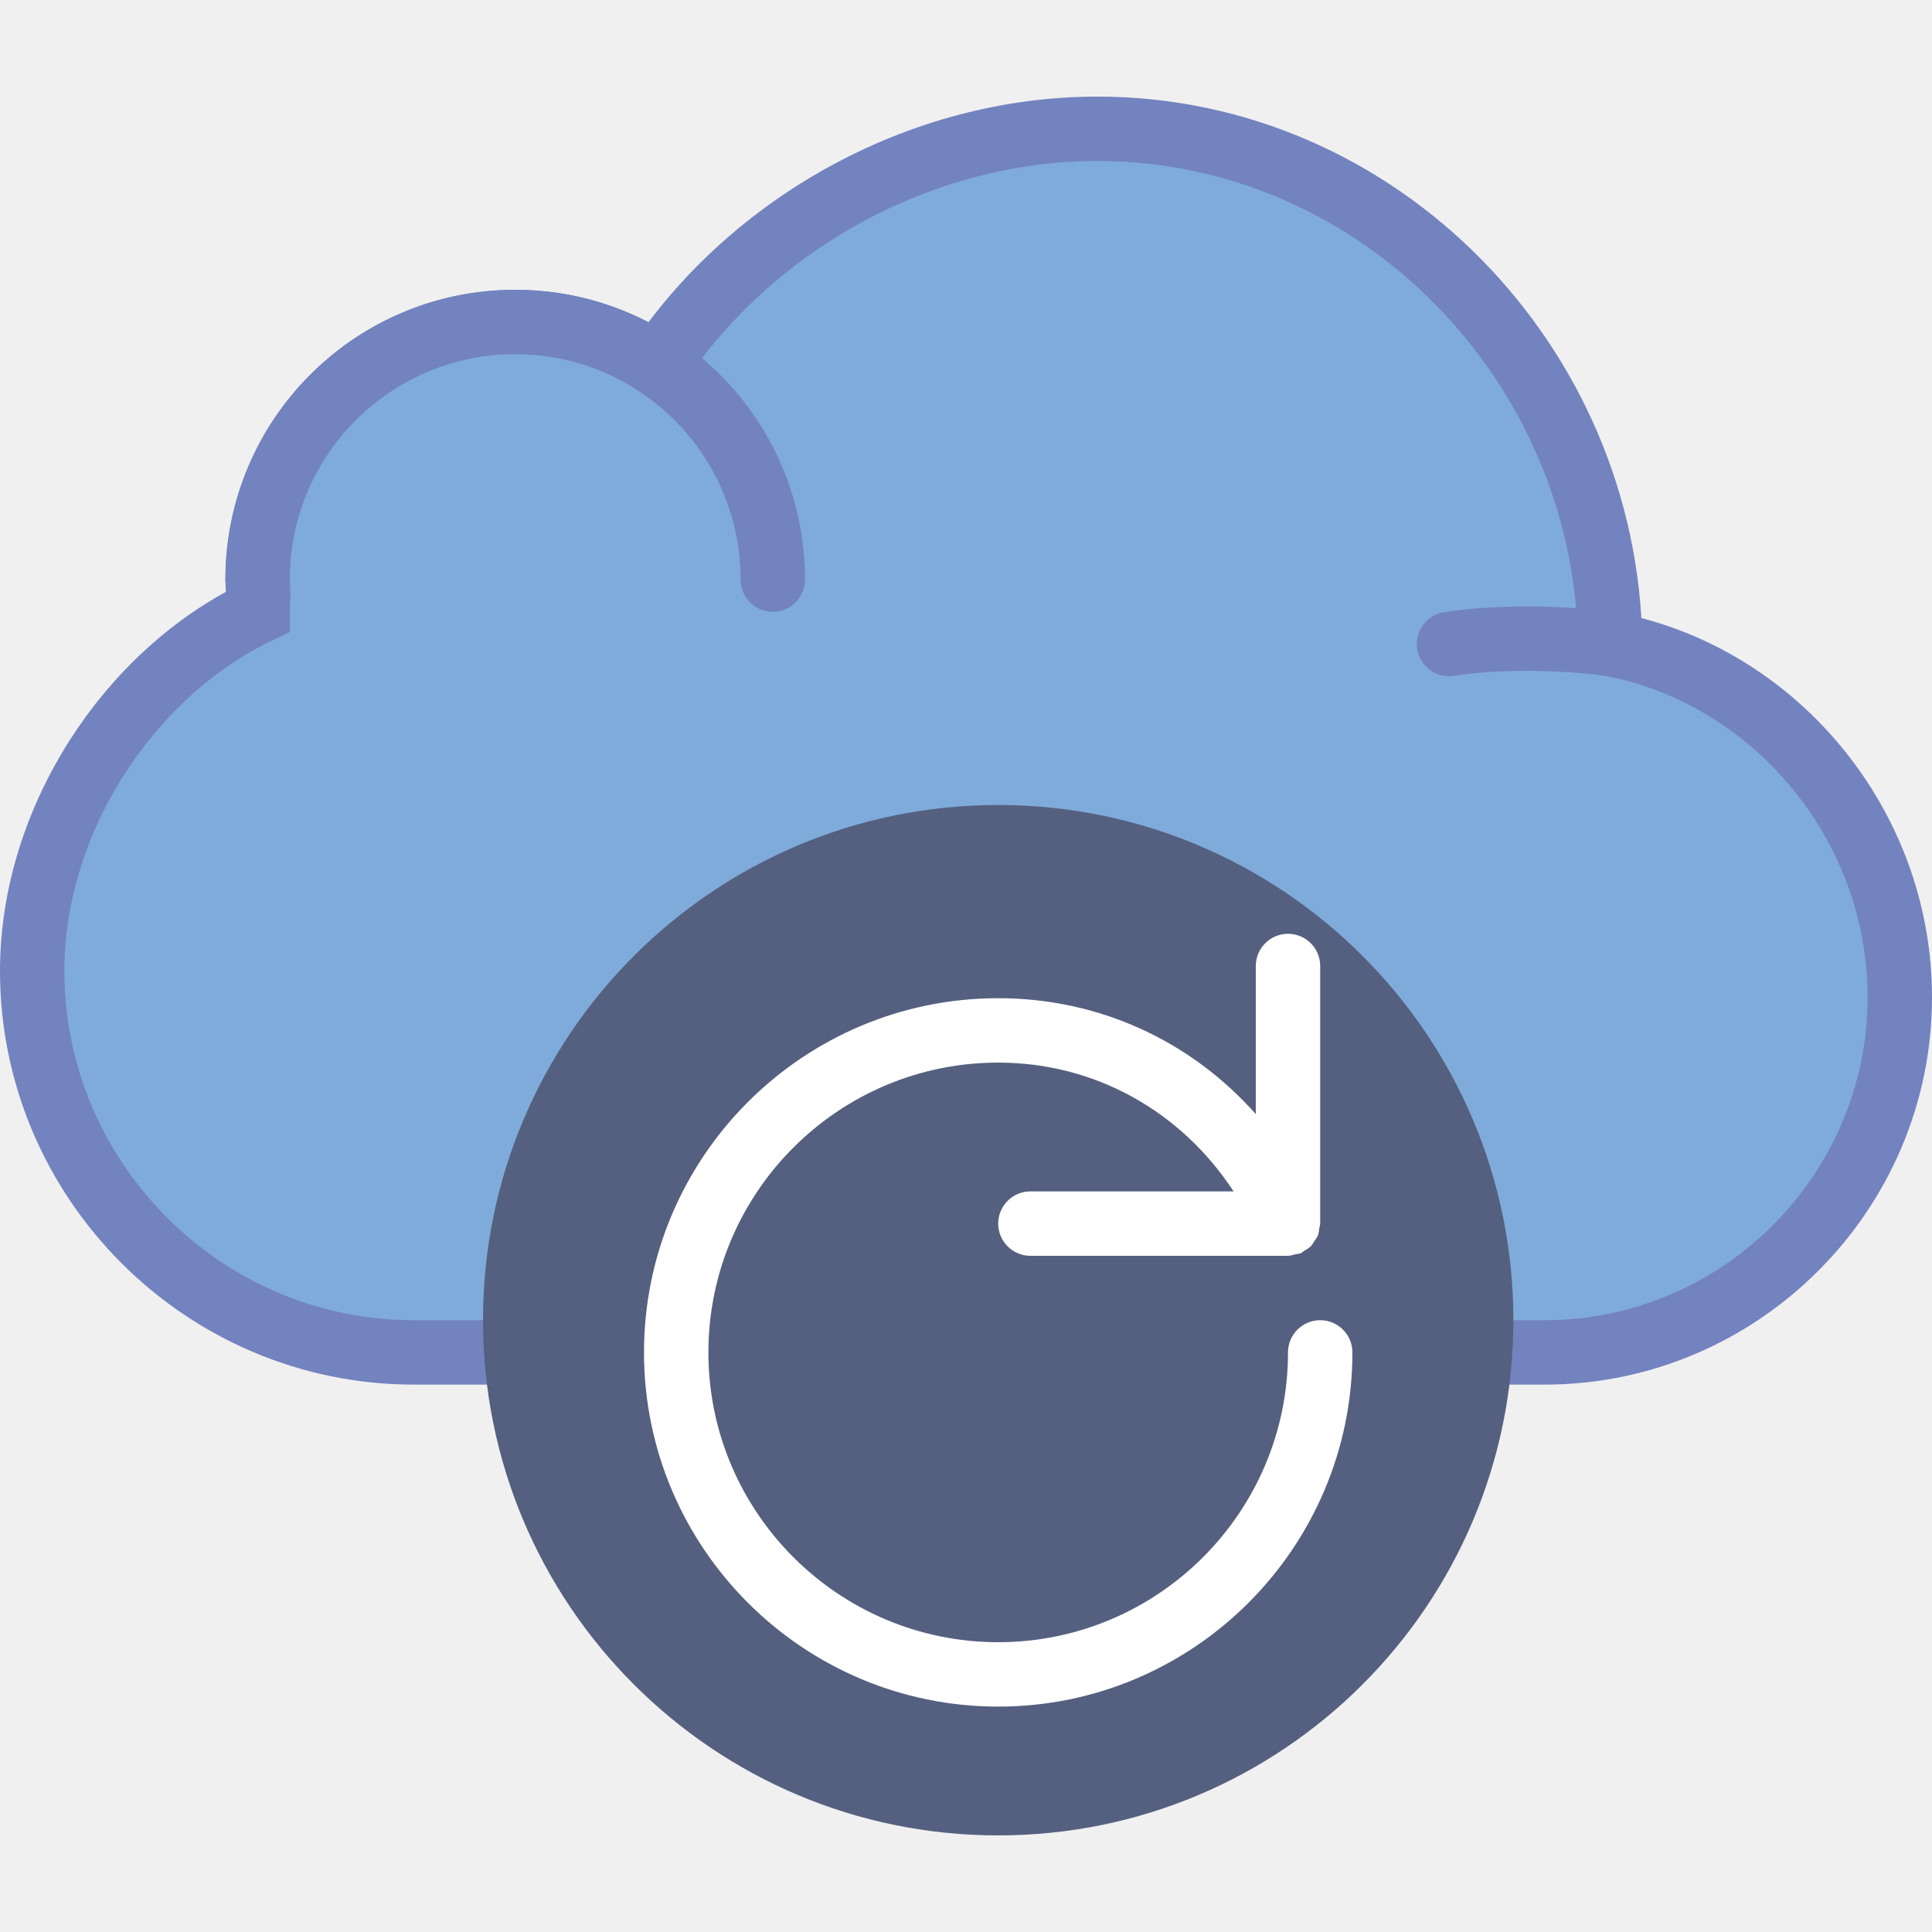
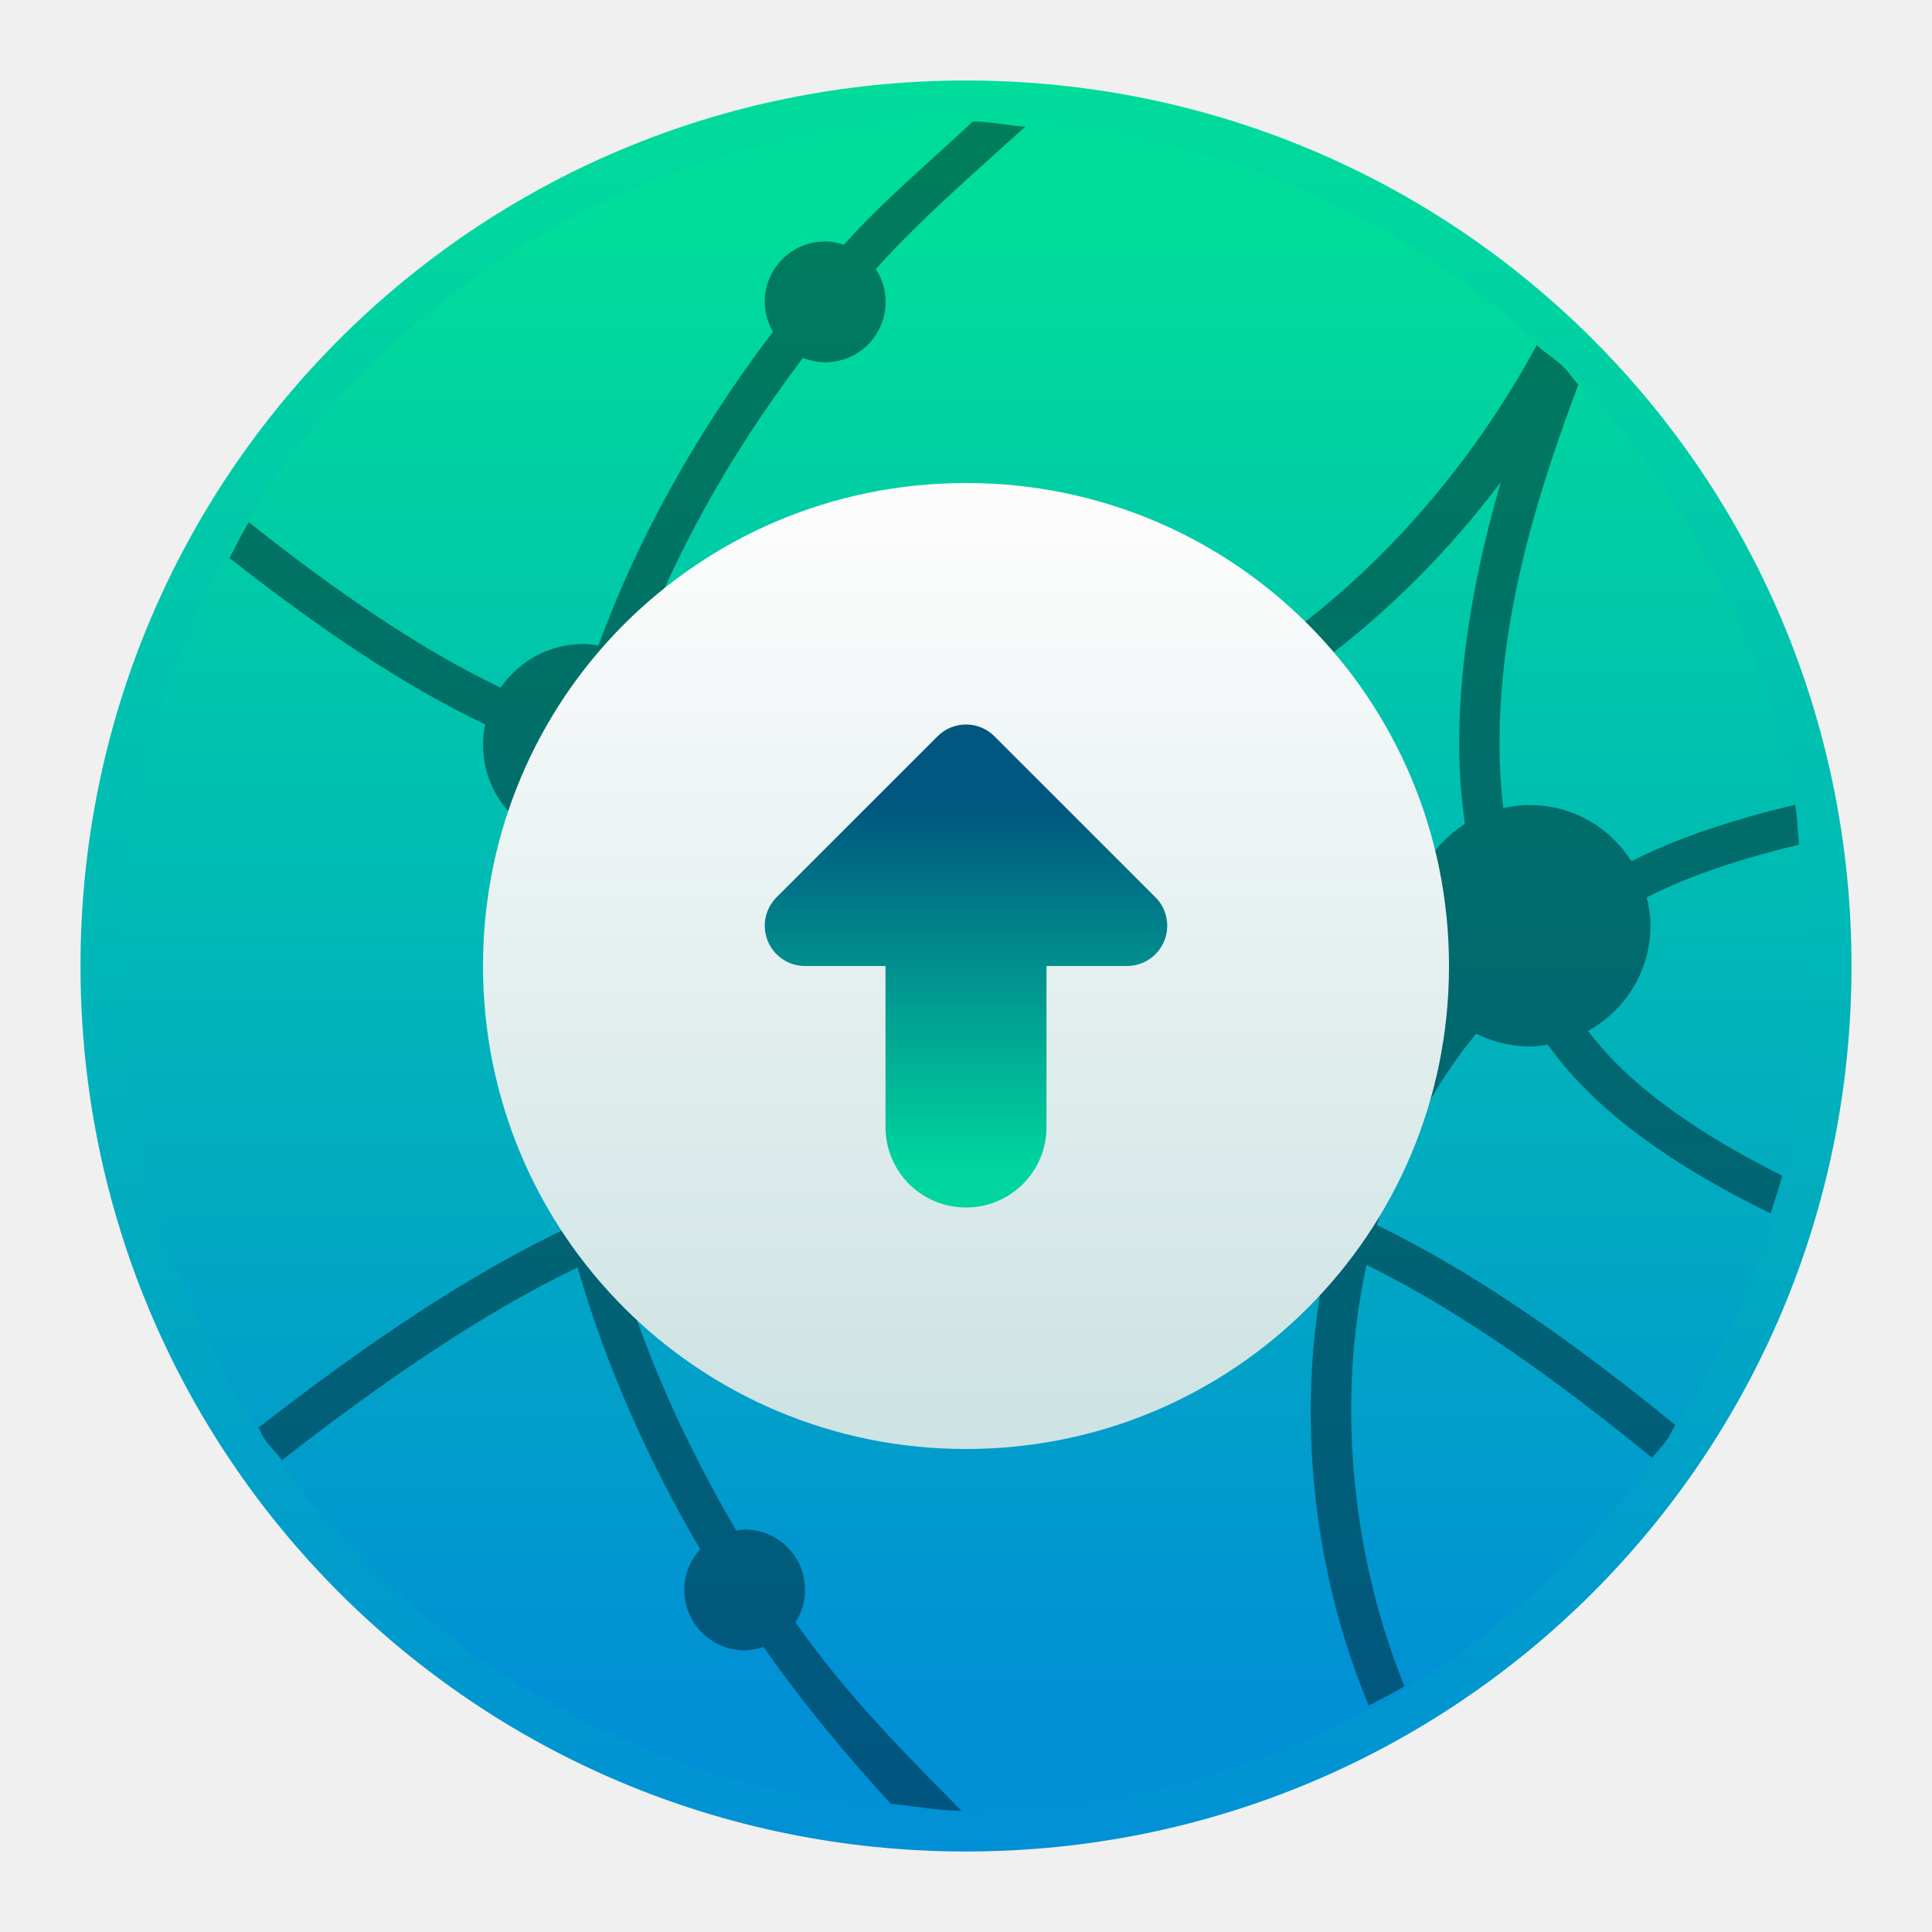
- <svg xmlns="http://www.w3.org/2000/svg" version="1.1" id="Capa_1" x="0px" y="0px" viewBox="0 0 60 60" style="enable-background:new 0 0 60 60;" xml:space="preserve">
-   <path style="fill:#7FABDA;stroke:#7383BF;stroke-width:2;stroke-linecap:round;stroke-miterlimit:10;" d="M50.003,20  c-0.115-8.699-7.193-16-15.919-16c-5.559,0-10.779,3.005-13.661,7.336C19.157,10.493,17.636,10,16,10c-4.418,0-8,3.582-8,8  c0,0.153,0.014,0.302,0.023,0.454C8.013,18.636,8,18.82,8,19c-3.988,1.912-7,6.457-7,11.155C1,36.67,6.33,42,12.845,42h24.507  c0.138,0,0.272-0.016,0.408-0.021C37.897,41.984,38.031,42,38.169,42h9.803C54.037,42,59,37.037,59,30.972  C59,25.601,55.106,20.961,50.003,20z" />
-   <path style="fill:#7FABDA;stroke:#7383BF;stroke-width:2;stroke-linecap:round;stroke-miterlimit:10;" d="M50.003,20  c0,0-2.535-0.375-5.003,0" />
-   <path style="fill:#7FABDA;stroke:#7383BF;stroke-width:2;stroke-linecap:round;stroke-miterlimit:10;" d="M8,18c0-4.418,3.582-8,8-8  s8,3.582,8,8" />
-   <circle style="fill:#556080;" cx="31" cy="41" r="16" />
-   <path style="fill:#FFFFFF;" d="M41,41c-0.552,0-1,0.447-1,1c0,4.963-4.038,9-9,9s-9-4.037-9-9s4.038-9,9-9c3,0,5.677,1.506,7.311,4  H32c-0.552,0-1,0.447-1,1s0.448,1,1,1h8c0.002,0,0.003-0.001,0.005-0.001c0.07,0,0.14-0.027,0.21-0.042  c0.06-0.014,0.125-0.015,0.181-0.039c0.002-0.001,0.004,0,0.005-0.001c0.034-0.015,0.056-0.043,0.087-0.061  c0.081-0.046,0.162-0.093,0.227-0.159c0.044-0.046,0.07-0.103,0.104-0.155c0.036-0.055,0.08-0.104,0.105-0.166  c0.034-0.084,0.043-0.175,0.054-0.265C40.982,38.072,41,38.039,41,38v-0.011v-0.002V30c0-0.553-0.448-1-1-1s-1,0.447-1,1v4.6  c-2.014-2.272-4.864-3.6-8-3.6c-6.065,0-11,4.935-11,11s4.935,11,11,11s11-4.935,11-11C42,41.447,41.552,41,41,41z" />
-   <g>
- </g>
-   <g>
- </g>
-   <g>
- </g>
-   <g>
- </g>
-   <g>
- </g>
-   <g>
- </g>
-   <g>
- </g>
-   <g>
- </g>
-   <g>
- </g>
-   <g>
- </g>
-   <g>
- </g>
-   <g>
- </g>
-   <g>
- </g>
-   <g>
- </g>
-   <g>
- </g>
+ <svg xmlns="http://www.w3.org/2000/svg" xmlns:xlink="http://www.w3.org/1999/xlink" width="48" height="48" viewBox="0 0 48 48" version="1.1" id="svg8">
+   <defs id="defs2">
+     <linearGradient xlink:href="#linearGradient4622" id="linearGradient1700" gradientUnits="userSpaceOnUse" gradientTransform="matrix(0.2346666,0,0,0.2346666,-497.4648,1464.791)" x1="2102.834" y1="-4960.827" x2="2102.834" y2="-5114.236" />
+     <linearGradient gradientUnits="userSpaceOnUse" y2="267.65" x2="-14.142" y1="289.65" x1="-14.142" id="linearGradient1145" xlink:href="#linearGradient4582" gradientTransform="translate(10.14213,3.999995)" />
+     <linearGradient id="linearGradient4582">
+       <stop id="stop4578" offset="0" style="stop-color:#cee3e3;stop-opacity:1" />
+       <stop id="stop4580" offset="1" style="stop-color:#fcfcfc;stop-opacity:1" />
+     </linearGradient>
+     <linearGradient y2="274.65" x2="-14.142" y1="283.65" x1="-14.142" gradientTransform="translate(10.14213,3.999995)" gradientUnits="userSpaceOnUse" id="linearGradient835" xlink:href="#linearGradient962" />
+     <linearGradient id="linearGradient940">
+       <stop id="stop936" offset="0" style="stop-color:#015680;stop-opacity:1" />
+       <stop id="stop938" offset="1" style="stop-color:#007f59;stop-opacity:1" />
+     </linearGradient>
+     <linearGradient id="linearGradient4622">
+       <stop id="stop4618" offset="0" style="stop-color:#0190d5;stop-opacity:1" />
+       <stop id="stop4620" offset="1" style="stop-color:#00dc9a;stop-opacity:1" />
+     </linearGradient>
+     <linearGradient id="linearGradient962">
+       <stop style="stop-color:#00d59f;stop-opacity:1" offset="0" id="stop958" />
+       <stop style="stop-color:#01577f;stop-opacity:1" offset="1" id="stop960" />
+     </linearGradient>
+     <linearGradient xlink:href="#linearGradient4622" id="linearGradient896" x1="-4" y1="304.65" x2="-4" y2="260.65" gradientUnits="userSpaceOnUse" />
+     <linearGradient xlink:href="#linearGradient940" id="linearGradient906" x1="-3" y1="302.65" x2="-3" y2="260.65" gradientUnits="userSpaceOnUse" />
+   </defs>
+   <g id="layer1" transform="translate(0,-266.65)">
+     <g id="layer1-91">
+       <g transform="translate(28,7.999995)" id="g1588">
+         <path id="rect4544-5-5-9-9" d="m -4,260.65 h 2.5e-5 C 8.188,260.65 18,270.462 18,282.65 c 0,12.188 -9.812,22 -22,22 h -2.5e-5 c -12.188,0 -22,-9.812 -22,-22 0,-12.188 9.812,-22 22,-22 z" style="opacity:1;fill:url(#linearGradient896);fill-opacity:1.0;stroke:none;stroke-width:0.314;stroke-miterlimit:4;stroke-dasharray:none;stroke-opacity:1" />
+         <path id="rect4544-5-5-9" d="m -4,261.65 h 2.3e-5 c 11.634,0 21,9.366 21,21 0,11.634 -9.366,21 -21,21 H -4 c -11.634,0 -21,-9.366 -21,-21 0,-11.634 9.366,-21 21,-21 z" style="opacity:1;fill:url(#linearGradient1700);fill-opacity:1.0;stroke:none;stroke-width:0.3;stroke-miterlimit:4;stroke-dasharray:none;stroke-opacity:1" />
+         <path id="path1818" d="m -2.531,261.798 c -0.437,-0.03 -0.854,-0.127 -1.299,-0.131 -1.087,1.021 -2.302,2.039 -3.203,3.064 -0.148,-0.049 -0.302,-0.082 -0.467,-0.082 -0.831,0 -1.5,0.669 -1.5,1.5 0,0.272 0.078,0.523 0.203,0.742 -1.981,2.615 -3.39,5.224 -4.336,7.795 -0.121,-0.018 -0.242,-0.037 -0.367,-0.037 -0.859,0 -1.613,0.43 -2.062,1.086 -2.012,-0.961 -4.116,-2.411 -6.258,-4.113 -0.177,0.286 -0.317,0.595 -0.48,0.891 2.161,1.7 4.294,3.157 6.352,4.133 -0.033,0.162 -0.051,0.331 -0.051,0.504 0,1.072 0.671,1.975 1.615,2.332 -0.353,2.26 -0.374,4.471 -0.111,6.604 0.129,1.047 0.322,2.075 0.572,3.08 -2.435,1.151 -5.008,2.892 -7.656,4.955 0.059,0.091 0.096,0.197 0.156,0.287 0.126,0.187 0.296,0.337 0.428,0.52 2.553,-1.993 5.023,-3.674 7.344,-4.787 0.719,2.492 1.779,4.837 3.047,7 -0.243,0.266 -0.395,0.619 -0.395,1.01 0,0.831 0.669,1.5 1.5,1.5 0.165,0 0.319,-0.034 0.467,-0.082 0.99,1.411 2.062,2.694 3.162,3.895 0.589,0.052 1.157,0.173 1.76,0.176 -1.423,-1.442 -2.868,-2.884 -4.125,-4.684 0.148,-0.233 0.236,-0.507 0.236,-0.805 0,-0.831 -0.669,-1.5 -1.5,-1.5 -0.072,0 -0.141,0.012 -0.211,0.021 -1.265,-2.152 -2.32,-4.482 -3.02,-6.953 2.742,-1.202 5.333,-1.823 7.807,-1.982 0.263,1.099 1.242,1.914 2.424,1.914 1.083,0 1.993,-0.685 2.342,-1.645 1.777,0.322 3.502,0.876 5.186,1.631 -0.921,3.905 -0.415,8.06 0.977,11.387 0.295,-0.161 0.6,-0.304 0.887,-0.479 -1.243,-3.054 -1.728,-6.897 -0.941,-10.469 2.441,1.207 4.784,2.91 7.096,4.793 0.116,-0.162 0.267,-0.295 0.379,-0.461 0.075,-0.112 0.12,-0.244 0.193,-0.357 -2.396,-1.947 -4.838,-3.715 -7.412,-4.965 0.498,-1.709 1.302,-3.328 2.465,-4.756 0.402,0.199 0.85,0.32 1.33,0.32 0.155,0 0.304,-0.022 0.453,-0.045 0.005,0.007 0.009,0.015 0.014,0.021 1.176,1.646 3.131,3.005 5.52,4.172 0.096,-0.314 0.207,-0.62 0.289,-0.939 -2.075,-1.036 -3.779,-2.21 -4.824,-3.596 0.921,-0.511 1.549,-1.481 1.549,-2.613 0,-0.244 -0.037,-0.478 -0.092,-0.705 1.097,-0.56 2.394,-0.974 3.789,-1.312 -0.047,-0.326 -0.038,-0.669 -0.1,-0.99 -1.49,0.357 -2.882,0.799 -4.068,1.404 -0.531,-0.838 -1.46,-1.396 -2.529,-1.396 -0.226,0 -0.444,0.029 -0.656,0.076 -0.056,-0.522 -0.094,-1.048 -0.094,-1.576 0,-3.304 0.997,-6.376 1.959,-8.945 -0.125,-0.131 -0.218,-0.29 -0.346,-0.418 -0.209,-0.209 -0.467,-0.364 -0.686,-0.564 -2.361,4.355 -6.35,8.341 -11.576,9.949 -2.877,0.885 -6.114,1.056 -9.623,0.201 0.007,-0.074 0.021,-0.146 0.021,-0.223 0,-0.911 -0.487,-1.698 -1.211,-2.135 0.903,-2.456 2.251,-4.955 4.156,-7.473 0.172,0.068 0.358,0.107 0.555,0.107 0.831,0 1.5,-0.669 1.5,-1.5 0,-0.301 -0.09,-0.58 -0.242,-0.814 1.042,-1.178 2.409,-2.358 3.711,-3.537 z m 11.816,8.83 c -0.582,2.02 -1.033,4.255 -1.033,6.521 0,0.658 0.055,1.317 0.141,1.973 C 7.556,279.654 7,280.582 7,281.65 c 0,0.827 0.331,1.574 0.869,2.115 -1.202,1.479 -2.047,3.146 -2.578,4.895 -1.715,-0.757 -3.48,-1.316 -5.305,-1.645 -0.071,-1.321 -1.147,-2.365 -2.486,-2.365 -1.244,0 -2.263,0.901 -2.459,2.088 -2.56,0.165 -5.229,0.801 -8.031,2.012 -0.221,-0.913 -0.397,-1.84 -0.514,-2.785 -0.251,-2.042 -0.229,-4.159 0.104,-6.324 0.916,-0.036 1.695,-0.559 2.1,-1.32 3.699,0.912 7.138,0.75 10.197,-0.191 4.32,-1.329 7.864,-4.151 10.389,-7.5 z" style="opacity:1;vector-effect:none;fill:url(#linearGradient906);fill-opacity:1;stroke:none;stroke-width:1;stroke-linecap:round;stroke-linejoin:round;stroke-miterlimit:4;stroke-dasharray:none;stroke-dashoffset:0;stroke-opacity:1" />
+         <path style="opacity:1;fill:url(#linearGradient1145);fill-opacity:1;stroke:none;stroke-width:1.814;stroke-linecap:round;stroke-linejoin:round;stroke-miterlimit:4;stroke-dasharray:none;stroke-opacity:1" d="m -4,294.65 c -6.648,0 -12,-5.352 -12,-12 0,-6.648 5.352,-12 12,-12 6.648,0 12,5.352 12,12 0,6.648 -5.352,12 -12,12 z" id="path833" />
+         <path style="opacity:1;fill:url(#linearGradient835);fill-opacity:1.0;stroke:none;stroke-width:1.814;stroke-linecap:round;stroke-linejoin:round;stroke-miterlimit:4;stroke-dasharray:none;stroke-opacity:1" d="m -4,288.65 c 1.108,0 2,-0.892 2,-2 v -4 h 2 a 1,1 0 0 0 0.707,-1.707 l -4,-4 a 1,1 0 0 0 -1.414,0 l -4,4 A 1,1 0 0 0 -8,282.65 h 2 v 4 c 0,1.108 0.892,2 2,2 z" id="rect5344-1" />
+       </g>
+     </g>
+   </g>
</svg>
